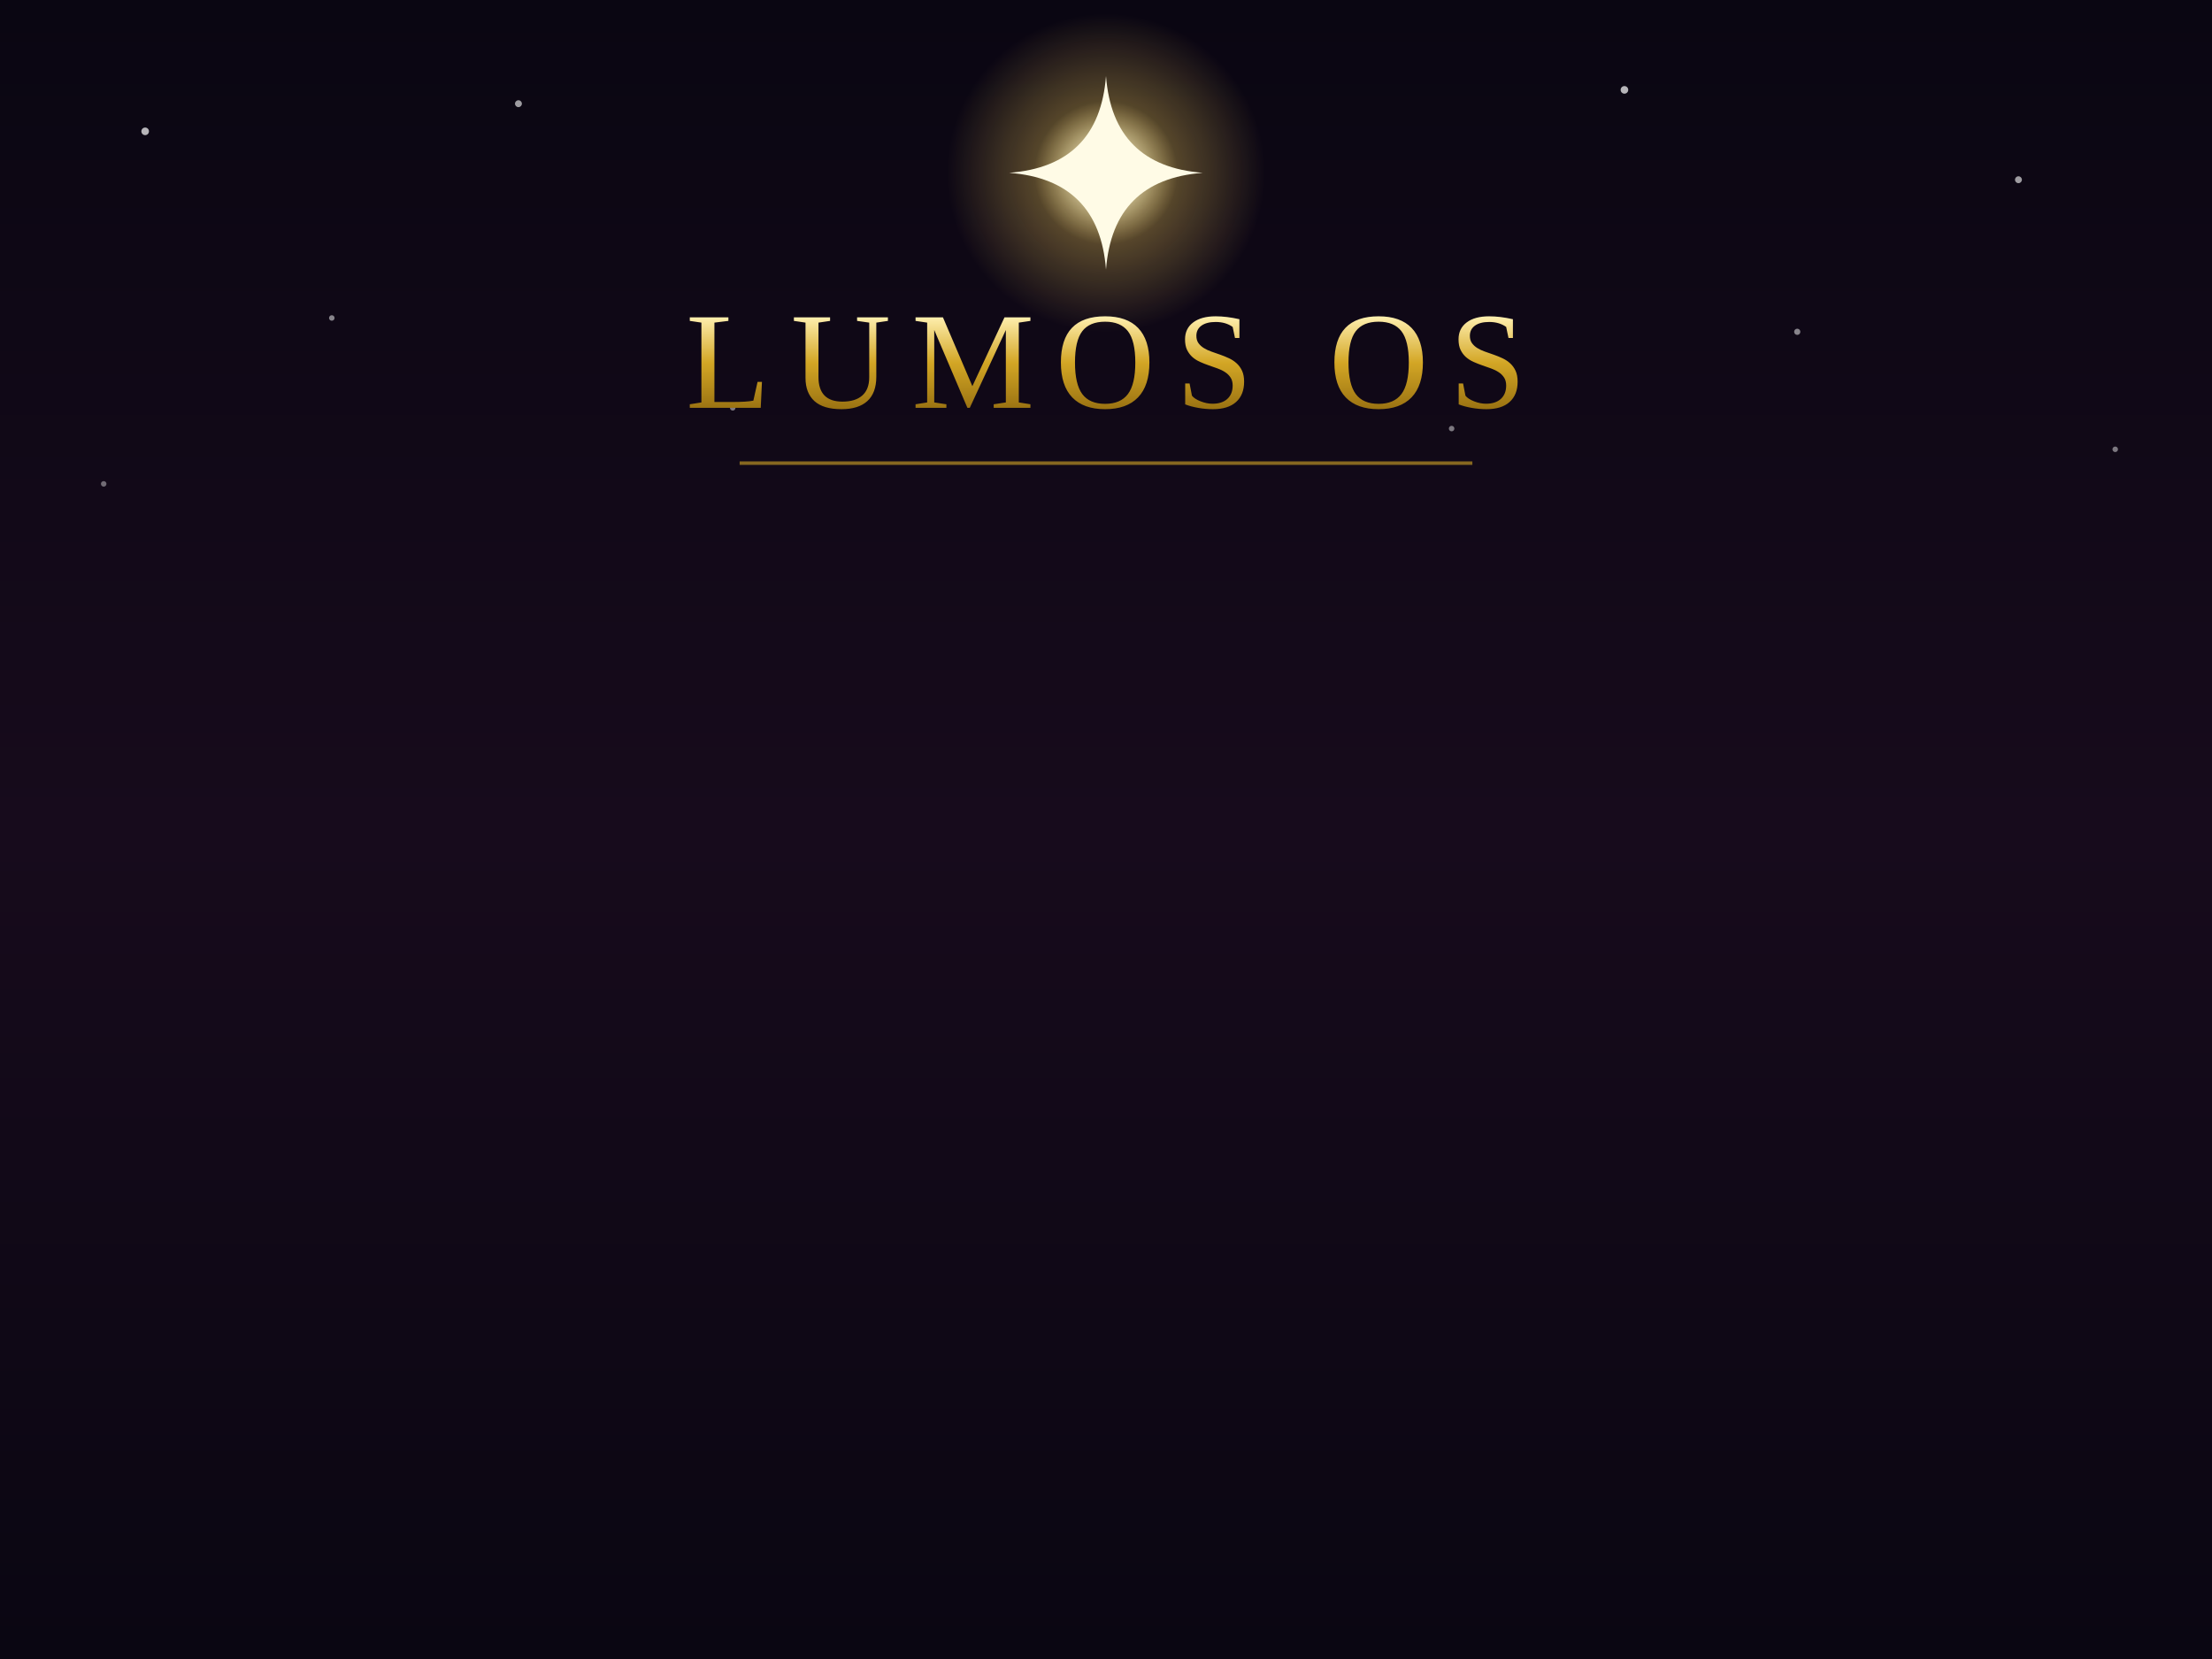
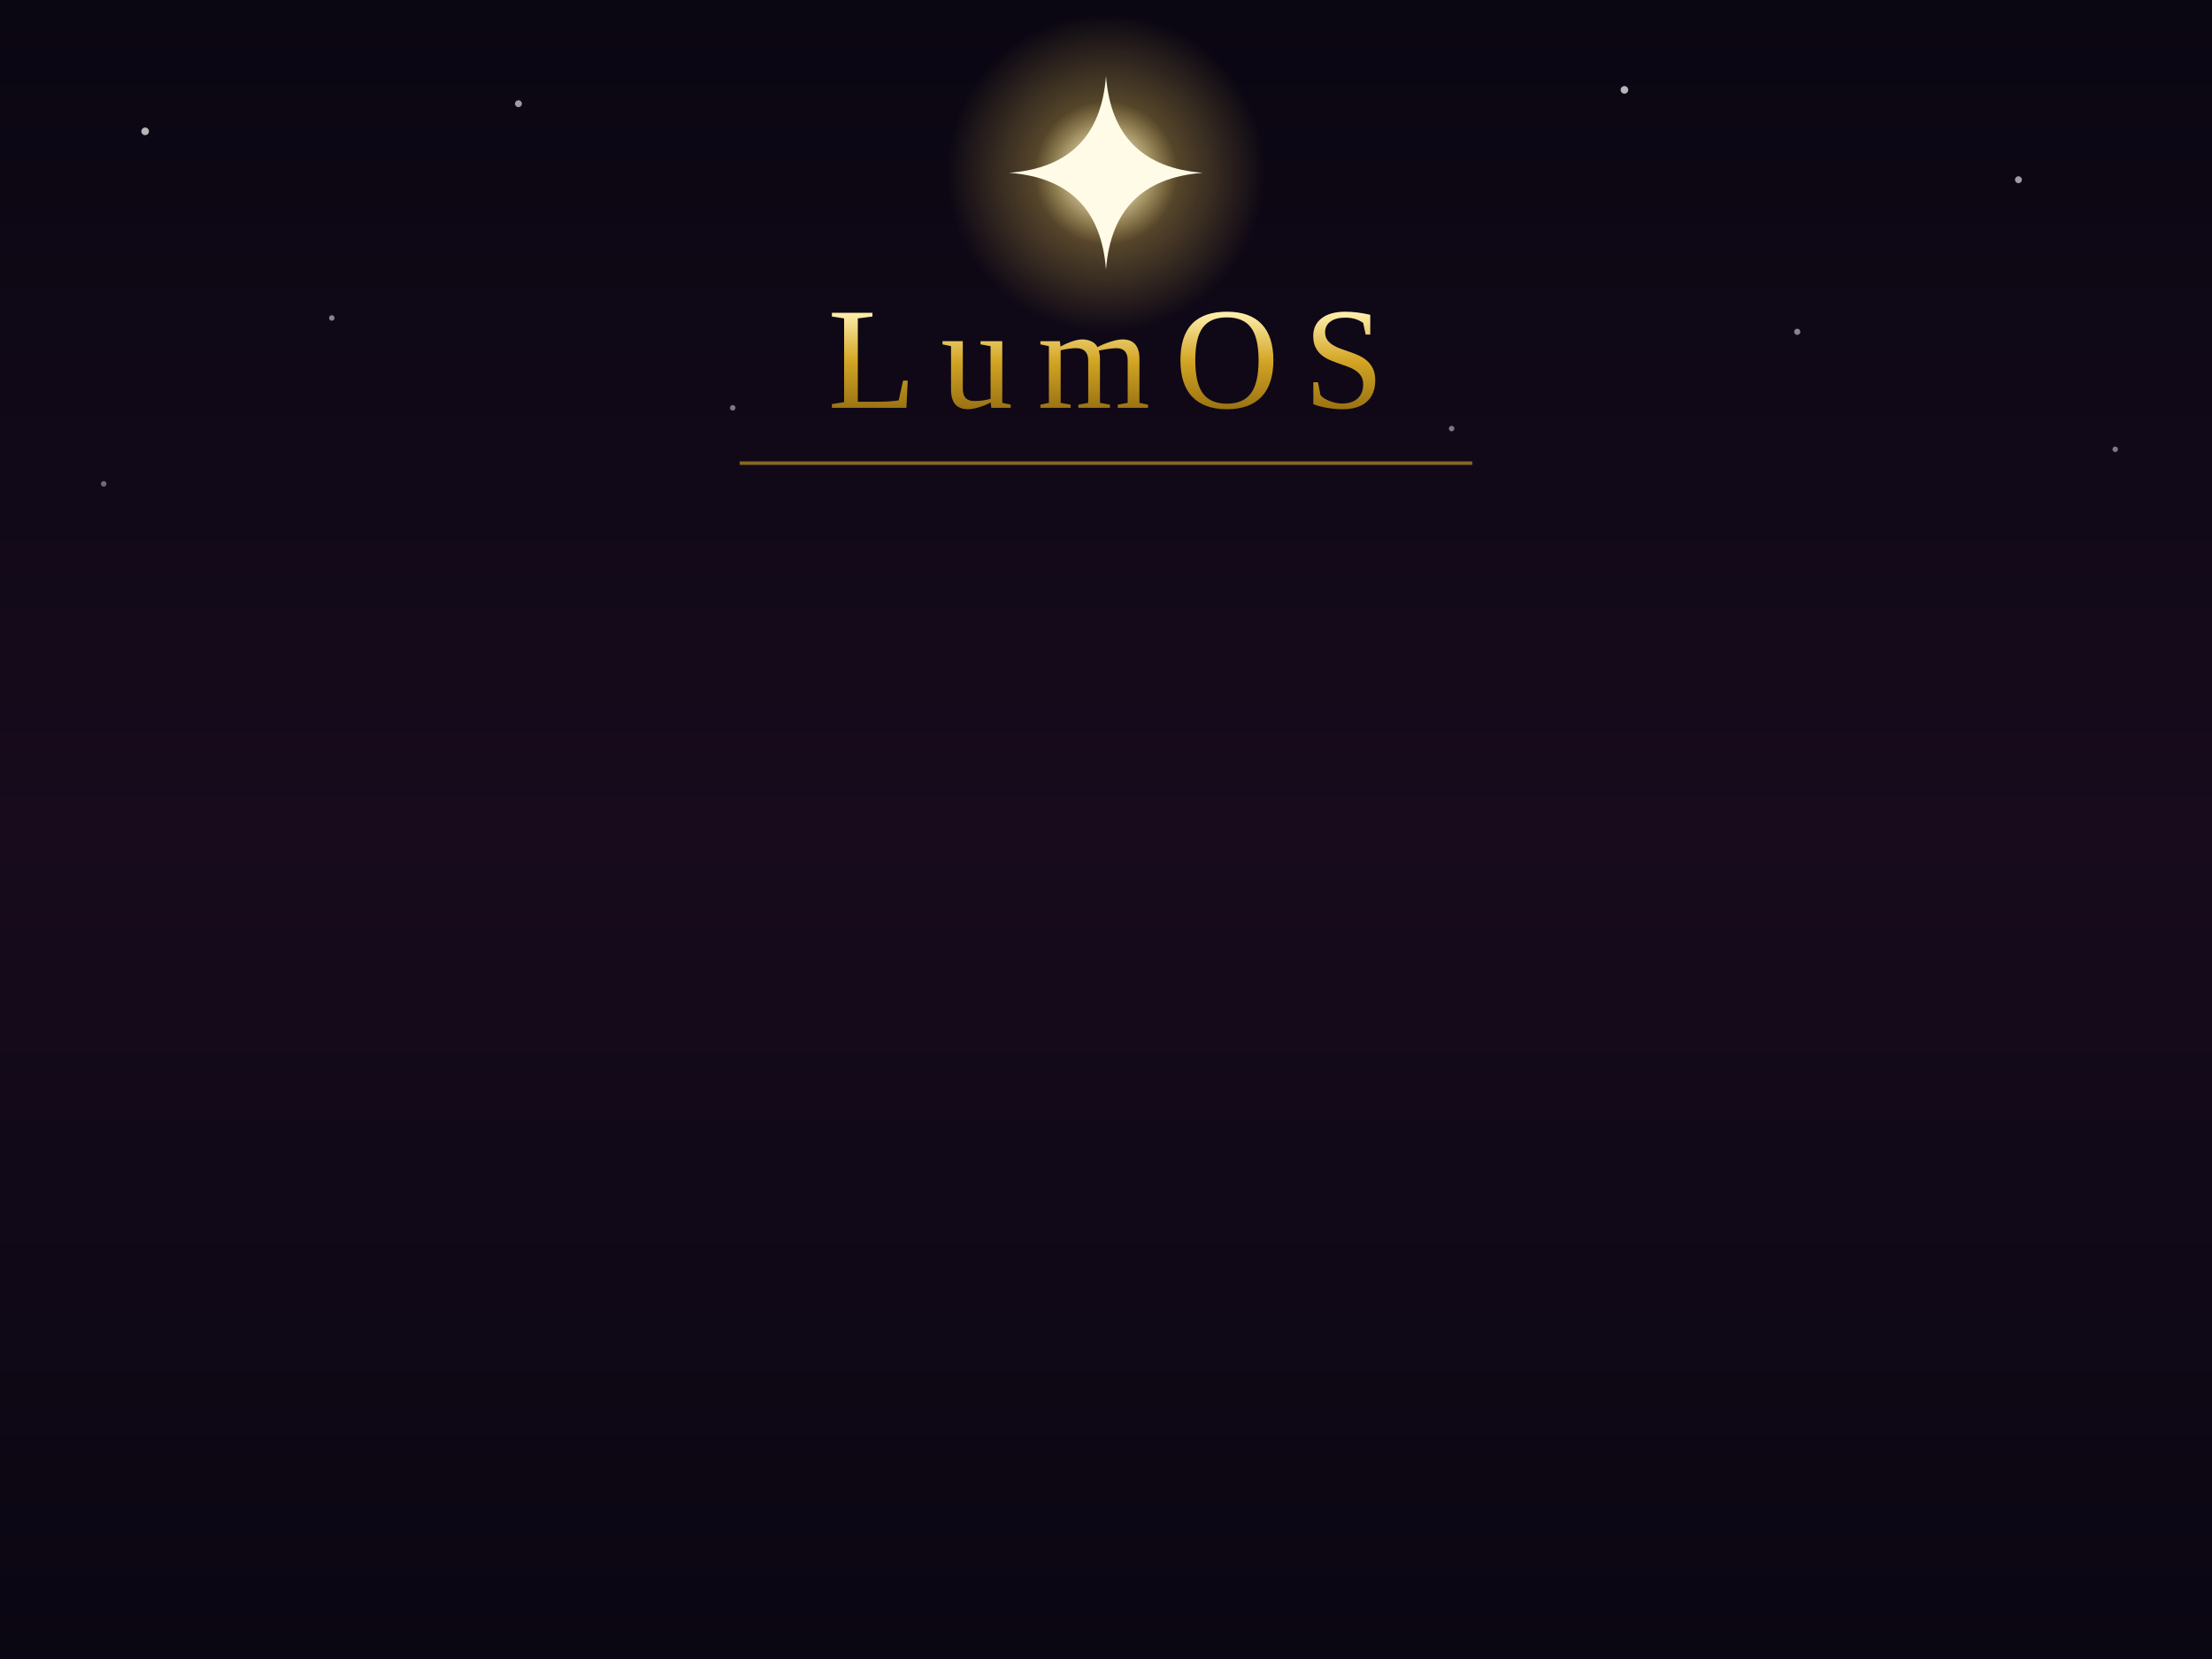
<svg xmlns="http://www.w3.org/2000/svg" viewBox="0 0 640 480" width="640" height="480">
  <defs>
    <linearGradient id="g-ciel" x1="0" y1="0" x2="0" y2="1">
      <stop offset="0" stop-color="#0a0612" />
      <stop offset=".5" stop-color="#170b1c" />
      <stop offset="1" stop-color="#0a0612" />
    </linearGradient>
    <radialGradient id="g-lumiere">
      <stop offset="0" stop-color="#ffffff" />
      <stop offset=".15" stop-color="#fff6c8" stop-opacity=".9" />
      <stop offset=".45" stop-color="#ffd75e" stop-opacity=".3" />
      <stop offset="1" stop-color="#ffd75e" stop-opacity="0" />
    </radialGradient>
    <linearGradient id="g-or" x1="0" y1="0" x2="0" y2="1">
      <stop offset="0" stop-color="#fff0b0" />
      <stop offset=".5" stop-color="#d3a625" />
      <stop offset="1" stop-color="#9a7212" />
    </linearGradient>
  </defs>
  <rect width="640" height="480" fill="url(#g-ciel)" />
  <g id="etoiles" fill="#fff">
    <circle cx="42" cy="38" r="1.1" opacity=".7" />
    <circle cx="96" cy="92" r=".8" opacity=".5" />
    <circle cx="150" cy="30" r="1" opacity=".6" />
    <circle cx="212" cy="118" r=".8" opacity=".45" />
    <circle cx="470" cy="26" r="1.1" opacity=".7" />
    <circle cx="520" cy="96" r=".9" opacity=".5" />
    <circle cx="584" cy="52" r="1" opacity=".6" />
    <circle cx="612" cy="130" r=".8" opacity=".45" />
    <circle cx="30" cy="140" r=".8" opacity=".4" />
    <circle cx="420" cy="124" r=".8" opacity=".45" />
  </g>
  <g id="lumiere">
    <circle cx="320" cy="50" r="46" fill="url(#g-lumiere)" />
    <path d="M320 22 Q322 48 348 50 Q322 52 320 78 Q318 52 292 50 Q318 48 320 22 Z" fill="#fffbe6" />
  </g>
-   <text x="320" y="118" text-anchor="middle" font-family="Liberation Serif, DejaVu Serif, serif" font-size="40" letter-spacing="6" fill="url(#g-or)">LUMOS OS</text>
+   <text x="320" y="118" text-anchor="middle" font-family="Liberation Serif, DejaVu Serif, serif" font-size="42" letter-spacing="7" fill="url(#g-or)">LumOS</text>
  <path d="M214 134 H426" stroke="#d3a625" stroke-width="1" opacity=".6" />
</svg>
